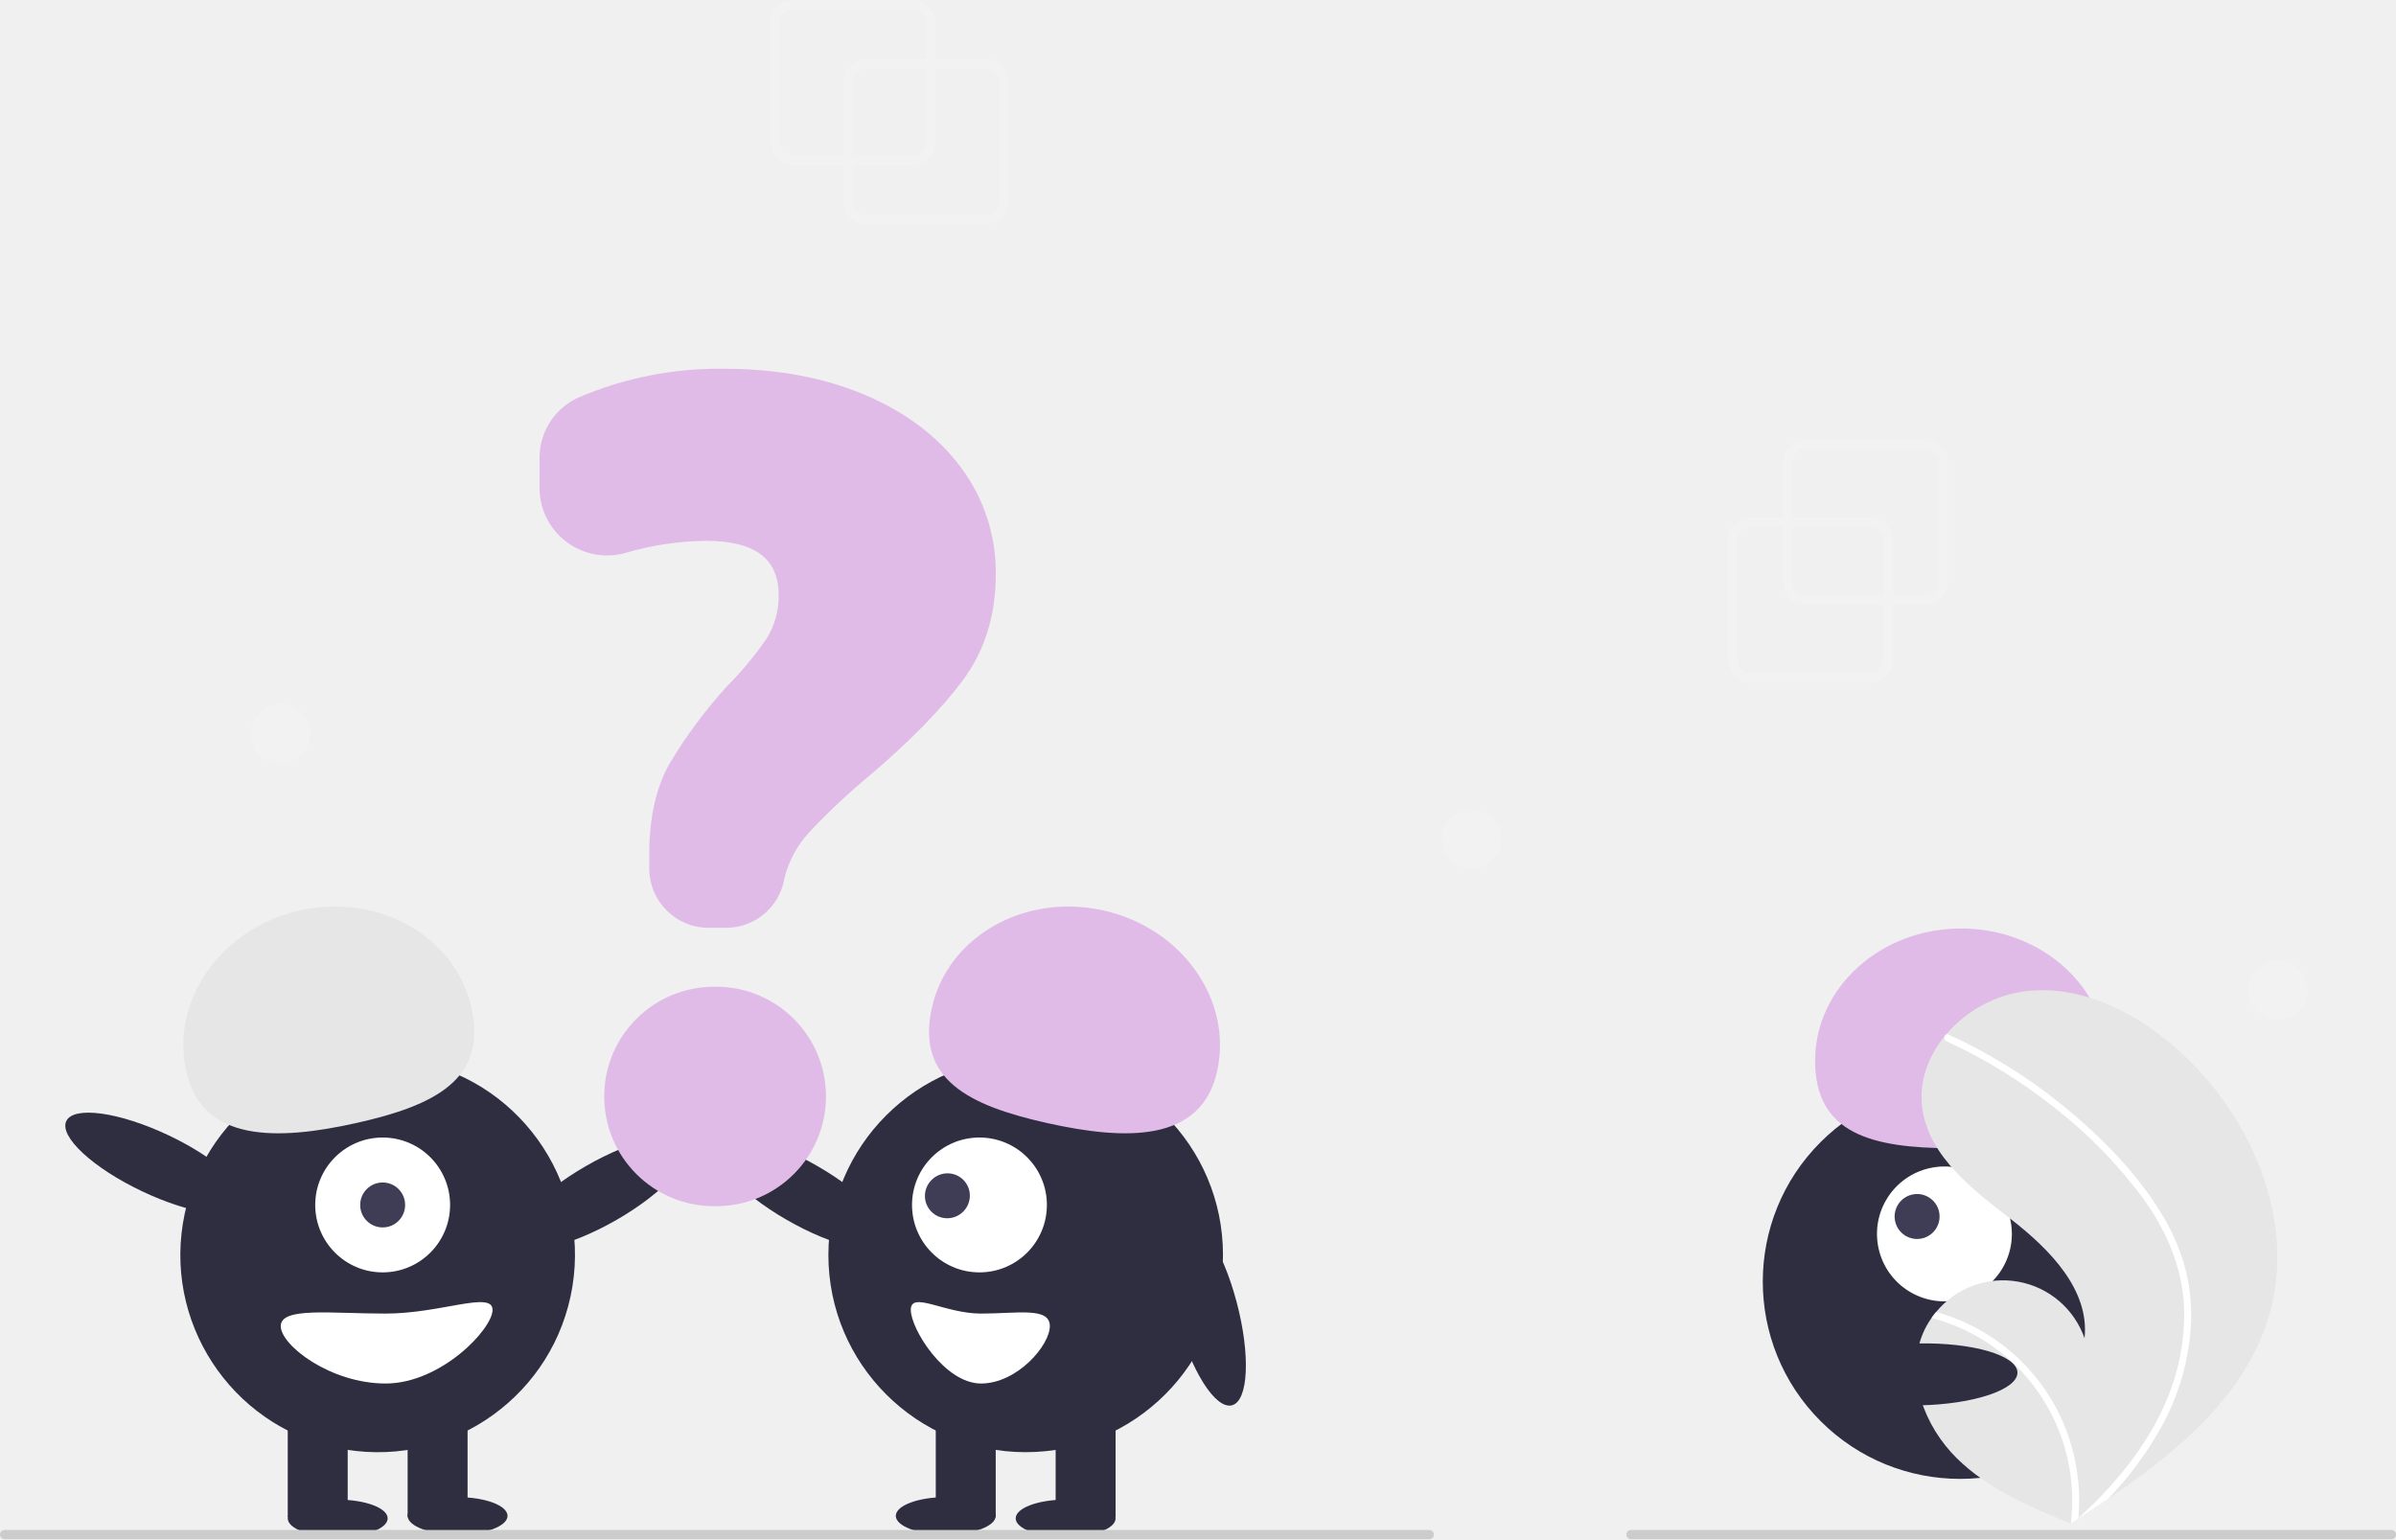
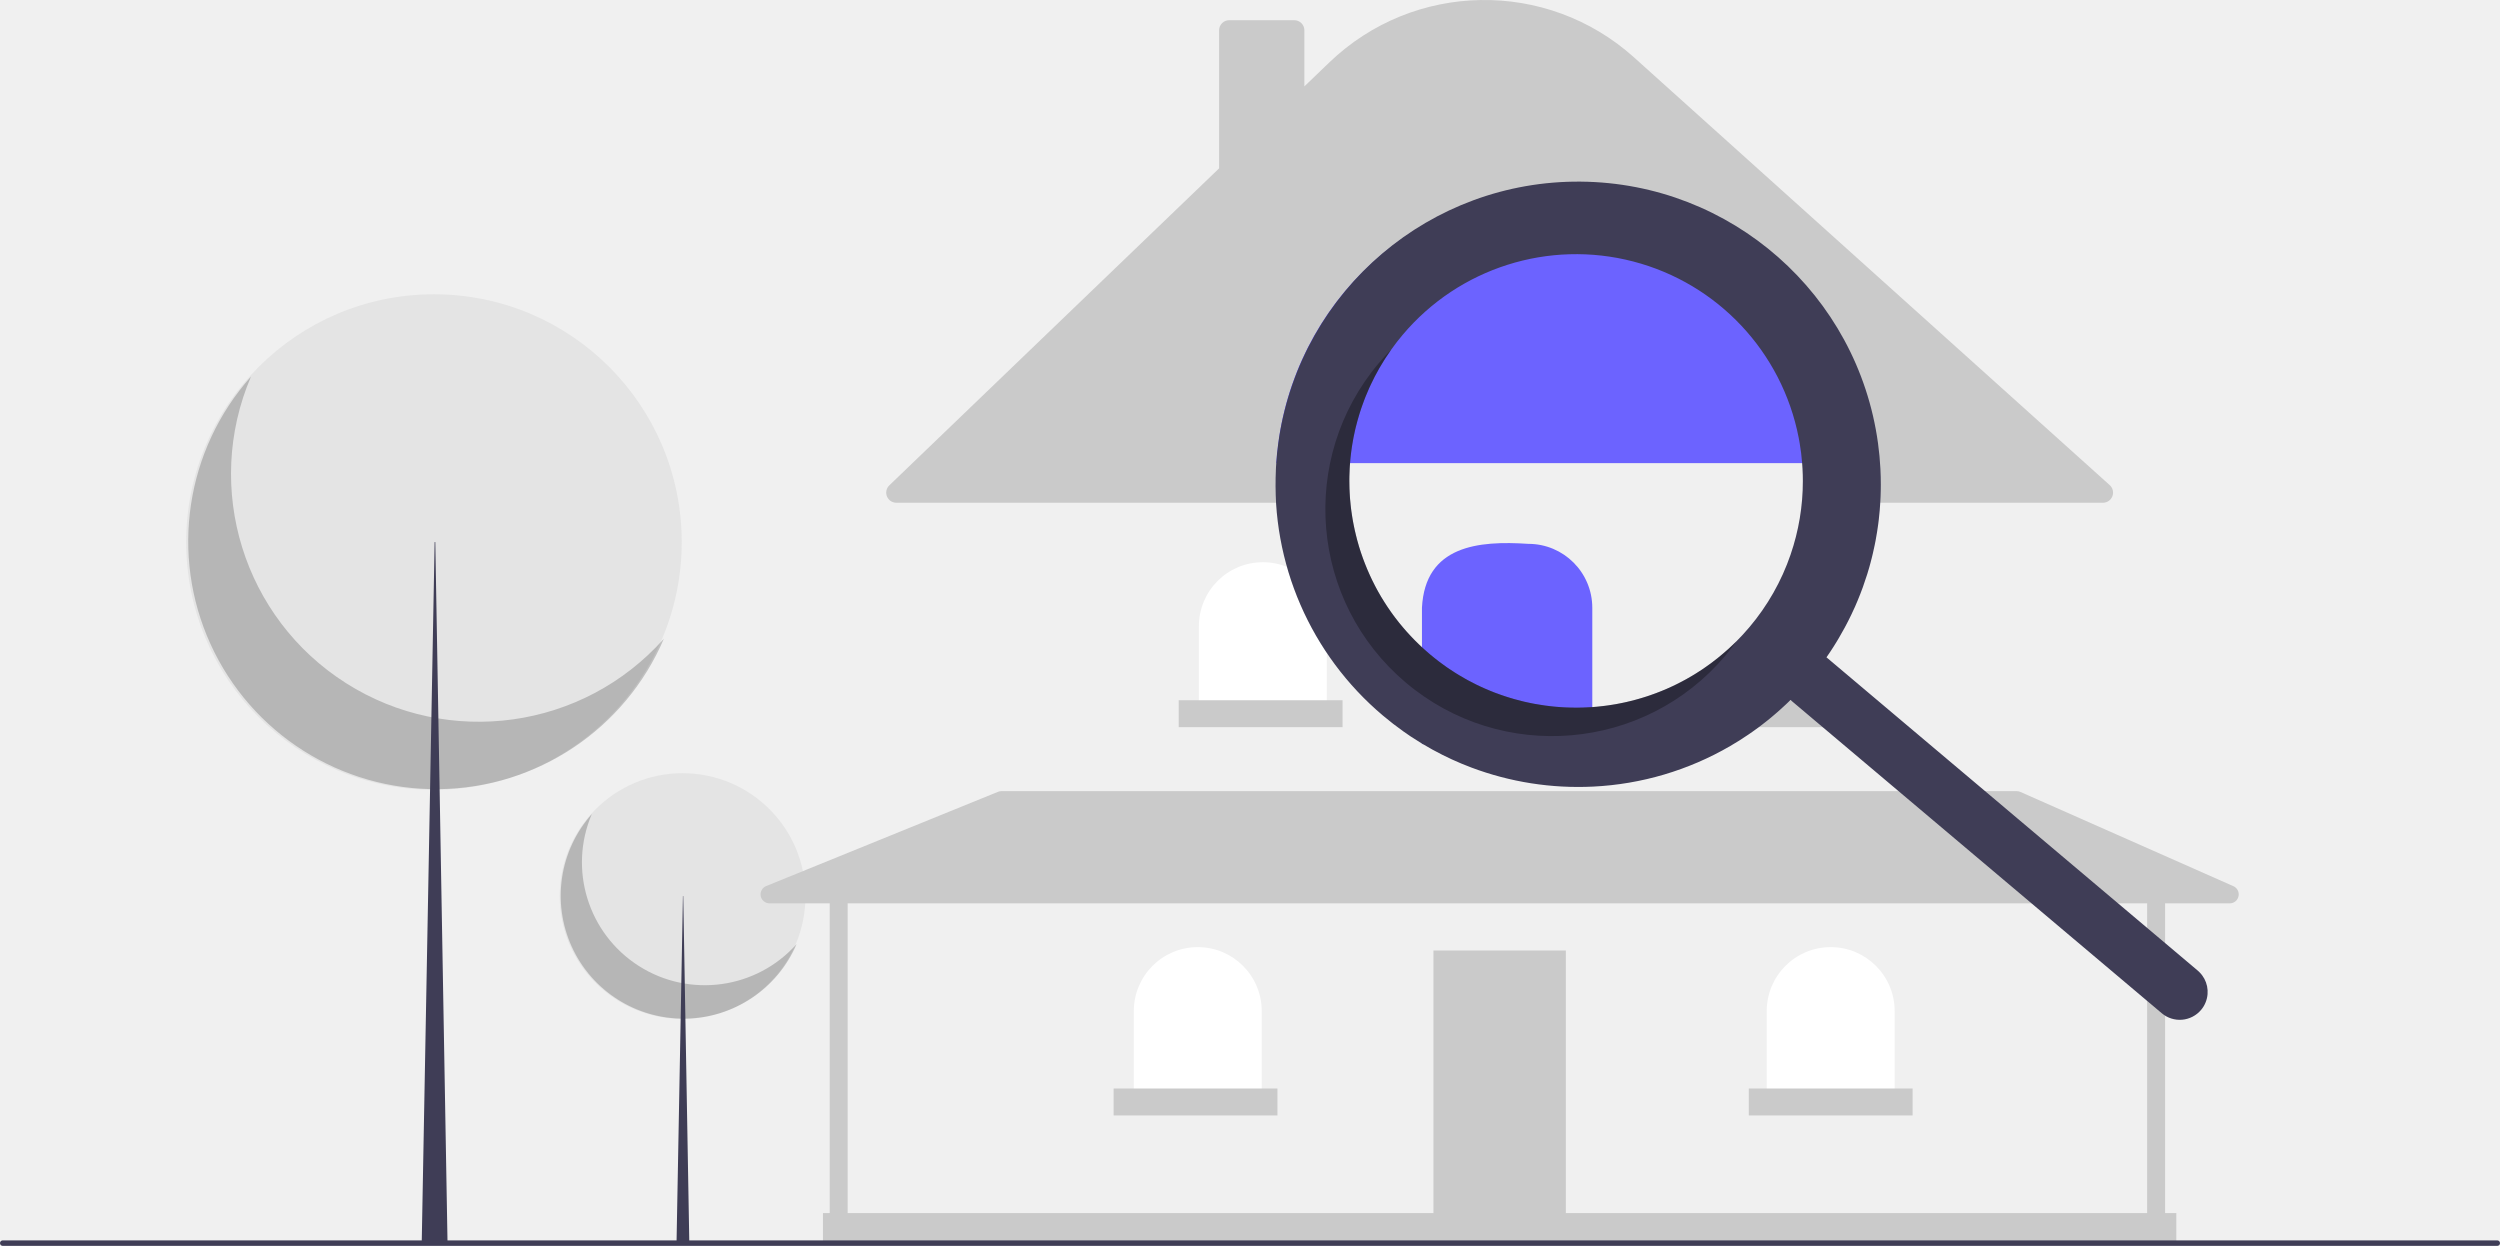
- <svg xmlns="http://www.w3.org/2000/svg" data-name="Layer 1" width="523" height="336" viewBox="0 0 523 336">
-   <circle cx="766.35" cy="561.776" r="43.067" transform="translate(-511.2767 424.4313) rotate(-45)" fill="#2f2e41" />
-   <circle cx="762.929" cy="551.366" r="14.719" transform="translate(-439.6308 -104.0852) rotate(-12.48125)" fill="#fff" />
-   <circle cx="756.966" cy="547.565" r="4.906" transform="translate(-438.9502 -105.4637) rotate(-12.48125)" fill="#3f3d56" />
-   <path d="M764.648,532.66c-17.613-.033-29.978-3.179-29.948-19.136s14.332-28.867,31.945-28.834,31.868,12.995,31.838,28.952C798.454,529.599,782.262,532.692,764.648,532.66Z" transform="translate(-338.5 -282)" fill="#e1bbe8" />
-   <path d="M833.852,568.974c-5.052,17.526-19.804,29.795-35.191,40.217q-3.223,2.183-6.448,4.266c-.015.006-.03.02-.044.026-.103.066-.207.133-.303.2-.444.286-.888.572-1.328.855l.242.109s.237.126-.022.02c-.077-.032-.158-.061-.235-.094-8.939-3.605-18.037-7.476-24.888-14.23-7.106-7.014-11.26-18.014-7.411-27.228a17.592,17.592,0,0,1,1.905-3.419c.312-.447.648-.874.998-1.294a18.856,18.856,0,0,1,32.386,5.73c1.131-10.526-7.549-19.343-15.901-25.848-8.356-6.502-17.851-13.583-19.467-24.051-.902-5.824,1.123-11.468,4.812-15.999.114-.138.228-.275.346-.409a27.518,27.518,0,0,1,17.687-9.489c12.813-1.332,25.259,5.451,34.568,14.359C830.538,527.03,839.595,549.047,833.852,568.974Z" transform="translate(-338.5 -282)" fill="#e6e6e6" />
-   <path d="M809.767,546.05a46.78,46.78,0,0,1,5.604,12.361,40.62,40.62,0,0,1,1.404,11.997,52.044,52.044,0,0,1-6.816,23.685A74.902,74.902,0,0,1,798.66,609.192q-3.223,2.183-6.448,4.266c-.015.006-.03.02-.044.026-.103.066-.207.133-.303.2-.444.286-.888.572-1.328.855,0,0,.479.235.219.129-.077-.032-.158-.061-.235-.094a41.405,41.405,0,0,0-13.249-35.651,41.76,41.76,0,0,0-17.146-9.226c.312-.447.648-.874.998-1.294a43.296,43.296,0,0,1,7.147,2.704,42.424,42.424,0,0,1,19.182,18.493,43.374,43.374,0,0,1,4.723,23.801c.367-.333.735-.673,1.092-1.01,6.793-6.333,12.826-13.602,16.91-21.992A48.416,48.416,0,0,0,815.247,567.493c-.333-8.653-3.781-16.668-8.773-23.646a101.346,101.346,0,0,0-19.211-19.798,115.158,115.158,0,0,0-23.892-14.751.828.828,0,0,1-.417-1.063.704.704,0,0,1,.346-.409.613.613,0,0,1,.532.023c1.054.485,2.1.977,3.139,1.49a116.465,116.465,0,0,1,24.062,15.873C798.117,531.25,804.785,538.149,809.767,546.05Z" transform="translate(-338.5 -282)" fill="#fff" />
-   <ellipse cx="73.714" cy="331.46" rx="10.903" ry="4.089" fill="#2f2e41" />
-   <ellipse cx="99.881" cy="330.915" rx="10.903" ry="4.089" fill="#2f2e41" />
-   <ellipse cx="469.744" cy="542.424" rx="21.534" ry="6.76" transform="translate(-546.6249 25.10005) rotate(-29.96257)" fill="#2f2e41" />
-   <circle cx="420.936" cy="555.946" r="43.067" transform="translate(-533.7577 600.3947) rotate(-80.78252)" fill="#2f2e41" />
-   <rect x="62.811" y="307.746" width="13.084" height="23.442" fill="#2f2e41" />
-   <rect x="88.978" y="307.746" width="13.084" height="23.442" fill="#2f2e41" />
-   <circle cx="83.527" cy="263.043" r="14.719" fill="#fff" />
-   <circle cx="83.527" cy="263.043" r="4.906" fill="#3f3d56" />
-   <path d="M379.16,515.895c-3.477-15.574,7.639-31.31,24.829-35.149s33.944,5.675,37.422,21.249-7.915,21.318-25.105,25.156S382.637,531.469,379.16,515.895Z" transform="translate(-338.5 -282)" fill="#e6e6e6" />
-   <ellipse cx="372.428" cy="535.963" rx="6.76" ry="21.534" transform="translate(-609.9256 360.7865) rotate(-64.62574)" fill="#2f2e41" />
-   <path d="M399.782,571.483c0,4.215,10.853,12.539,22.897,12.539s23.335-11.867,23.335-16.082-11.292.818-23.335.818S399.782,567.268,399.782,571.483Z" transform="translate(-338.5 -282)" fill="#fff" />
-   <ellipse cx="232.609" cy="331.46" rx="10.903" ry="4.089" fill="#2f2e41" />
-   <ellipse cx="206.441" cy="330.915" rx="10.903" ry="4.089" fill="#2f2e41" />
-   <ellipse cx="513.579" cy="542.424" rx="6.76" ry="21.534" transform="translate(-551.3501 434.4593) rotate(-60.03743)" fill="#2f2e41" />
-   <circle cx="223.886" cy="273.946" r="43.067" fill="#2f2e41" />
-   <rect x="230.428" y="307.746" width="13.084" height="23.442" fill="#2f2e41" />
-   <rect x="204.261" y="307.746" width="13.084" height="23.442" fill="#2f2e41" />
-   <circle cx="213.796" cy="263.043" r="14.719" fill="#fff" />
-   <ellipse cx="545.296" cy="543.043" rx="4.921" ry="4.886" transform="translate(-562.7767 262.2905) rotate(-44.97427)" fill="#3f3d56" />
-   <path d="M567.018,527.151c-17.19-3.838-28.582-9.582-25.105-25.156s20.232-25.087,37.422-21.249,28.306,19.575,24.829,35.149S584.208,530.989,567.018,527.151Z" transform="translate(-338.5 -282)" fill="#e1bbe8" />
-   <ellipse cx="601.895" cy="567.963" rx="6.76" ry="21.534" transform="translate(-464.129 -108.4587) rotate(-14.87459)" fill="#2f2e41" />
-   <path d="M552.629,568.758c-7.907,0-15.32-5.033-15.32-.818s7.413,16.082,15.32,16.082,15.032-8.323,15.032-12.539S560.536,568.758,552.629,568.758Z" transform="translate(-338.5 -282)" fill="#fff" />
-   <path d="M496.972,484.539H493.147a12.937,12.937,0,0,1-12.923-12.923v-3.211c0-7.953,1.507-14.612,4.479-19.792a104.114,104.114,0,0,1,12.542-16.852,74.269,74.269,0,0,0,8.528-10.279,17.29,17.29,0,0,0,2.693-9.562c0-7.978-5.198-11.856-15.891-11.856a64.526,64.526,0,0,0-17.515,2.629,14.745,14.745,0,0,1-18.792-14.178v-6.5a14.463,14.463,0,0,1,8.532-13.256A78.083,78.083,0,0,1,496.61,362.5c11.444,0,21.775,1.922,30.707,5.713,8.948,3.799,16.017,9.157,21.011,15.924a38.352,38.352,0,0,1,7.536,23.244c0,8.98-2.452,16.801-7.287,23.247-4.782,6.38-11.638,13.364-20.376,20.76a145.204,145.204,0,0,0-13.063,12.307,22.718,22.718,0,0,0-5.431,10.111A12.888,12.888,0,0,1,496.972,484.539Z" transform="translate(-338.5 -282)" fill="#e1bbe8" />
-   <path d="M494.845,545.311h-.504a23.951,23.951,0,0,1,0-47.902h.504a23.951,23.951,0,1,1,0,47.902Z" transform="translate(-338.5 -282)" fill="#e1bbe8" />
-   <path d="M650.5,618h-311a1,1,0,0,1,0-2h311a1,1,0,0,1,0,2Z" transform="translate(-338.5 -282)" fill="#ccc" />
-   <path d="M860.5,618h-166a1,1,0,0,1,0-2h166a1,1,0,0,1,0,2Z" transform="translate(-338.5 -282)" fill="#ccc" />
-   <ellipse cx="757.339" cy="582.032" rx="21.534" ry="6.76" transform="translate(-349.736 -267.0801) rotate(-1.12041)" fill="#2f2e41" />
-   <path d="M746.661,431h-26a5.006,5.006,0,0,1-5-5V400a5.006,5.006,0,0,1,5-5h26a5.006,5.006,0,0,1,5,5v26A5.006,5.006,0,0,1,746.661,431Zm-26-34a3.003,3.003,0,0,0-3,3v26a3.003,3.003,0,0,0,3,3h26a3.003,3.003,0,0,0,3-3V400a3.003,3.003,0,0,0-3-3Z" transform="translate(-338.5 -282)" fill="#f2f2f2" />
-   <path d="M758.661,414h-26a5.006,5.006,0,0,1-5-5V383a5.006,5.006,0,0,1,5-5h26a5.006,5.006,0,0,1,5,5v26A5.006,5.006,0,0,1,758.661,414Zm-26-34a3.003,3.003,0,0,0-3,3v26a3.003,3.003,0,0,0,3,3h26a3.003,3.003,0,0,0,3-3V383a3.003,3.003,0,0,0-3-3Z" transform="translate(-338.5 -282)" fill="#f2f2f2" />
-   <path d="M553.661,331h-26a5.006,5.006,0,0,1-5-5V300a5.006,5.006,0,0,1,5-5h26a5.006,5.006,0,0,1,5,5v26A5.006,5.006,0,0,1,553.661,331Zm-26-34a3.003,3.003,0,0,0-3,3v26a3.003,3.003,0,0,0,3,3h26a3.003,3.003,0,0,0,3-3V300a3.003,3.003,0,0,0-3-3Z" transform="translate(-338.5 -282)" fill="#f2f2f2" />
-   <path d="M537.661,318h-26a5.006,5.006,0,0,1-5-5V287a5.006,5.006,0,0,1,5-5h26a5.006,5.006,0,0,1,5,5v26A5.006,5.006,0,0,1,537.661,318Zm-26-34a3.003,3.003,0,0,0-3,3v26a3.003,3.003,0,0,0,3,3h26a3.003,3.003,0,0,0,3-3V287a3.003,3.003,0,0,0-3-3Z" transform="translate(-338.5 -282)" fill="#f2f2f2" />
-   <circle cx="321.22" cy="183.17" r="6.467" fill="#f2f2f2" />
-   <circle cx="61.22" cy="160.17" r="6.467" fill="#f2f2f2" />
-   <circle cx="497.22" cy="216.17" r="6.467" fill="#f2f2f2" />
+ <svg xmlns="http://www.w3.org/2000/svg" width="909" height="453" viewBox="0 0 909 453" data-src="https://cdn.undraw.co/illustrations/house-searching_g2b8.svg" role="img" artist="Katerina Limpitsouni" source="https://undraw.co/">
+   <circle cx="248.187" cy="325.819" r="44.682" fill="#e4e4e4" />
+   <path d="M360.695,519.474a44.686,44.686,0,0,0,74.454,47.29A44.686,44.686,0,1,1,360.695,519.474Z" transform="translate(-145.5 -223.5)" opacity="0.2" style="isolation:isolate" />
+   <polygon points="248.31 325.819 248.432 325.819 250.642 452.5 245.977 452.5 248.31 325.819" fill="#3f3d56" />
+   <circle cx="157.782" cy="197.087" r="90.087" fill="#e4e4e4" />
+   <path d="M236.764,360.416A90.094,90.094,0,0,0,386.876,455.762,90.095,90.095,0,1,1,236.764,360.416Z" transform="translate(-145.5 -223.5)" opacity="0.2" style="isolation:isolate" />
+   <polygon points="158.029 197.087 158.277 197.087 162.732 452.5 153.327 452.5 158.029 197.087" fill="#3f3d56" />
+   <rect x="338.809" y="320.3" width="412.922" height="122.408" fill="#f0f0f0" />
+   <rect x="521.196" y="345.597" width="48.147" height="97.11" fill="#cacaca" />
+   <rect x="362.882" y="175.859" width="364.775" height="112.615" fill="#f0f0f0" />
+   <path d="M910.139,406.295H471.401a3.672,3.672,0,0,1-2.545-6.32l119.907-115.256V234.517a3.676,3.676,0,0,1,3.672-3.672h23.665a3.676,3.676,0,0,1,3.672,3.672v20.396l9.057-8.706a81.373,81.373,0,0,1,110.8-1.842L912.594,399.892a3.673,3.673,0,0,1-2.455,6.403Z" transform="translate(-145.5 -223.5)" fill="#cacaca" />
+   <path d="M459.176,204.421h0a23.257,23.257,0,0,1,23.257,23.257v31.418a0,0,0,0,1,0,0H435.919a0,0,0,0,1,0,0v-31.418A23.257,23.257,0,0,1,459.176,204.421Z" fill="#fff" />
+   <path d="M545.27,204.829h0a23.257,23.257,0,0,1,23.257,23.257v31.418a0,0,0,0,1,0,0H522.012a0,0,0,0,1,0,0v-31.418A23.257,23.257,0,0,1,545.27,204.829Z" fill="#fff" />
+   <path d="M631.363,205.237h0a23.257,23.257,0,0,1,23.257,23.257v31.418a0,0,0,0,1,0,0H608.106a0,0,0,0,1,0,0v-31.418A23.257,23.257,0,0,1,631.363,205.237Z" fill="#fff" />
+   <path d="M665.637,344.373h0a23.257,23.257,0,0,1,23.257,23.257v31.418a0,0,0,0,1,0,0H642.38a0,0,0,0,1,0,0v-31.418A23.257,23.257,0,0,1,665.637,344.373Z" fill="#fff" />
+   <path d="M435.511,344.373h0a23.257,23.257,0,0,1,23.257,23.257v31.418a0,0,0,0,1,0,0H412.254a0,0,0,0,1,0,0v-31.418A23.257,23.257,0,0,1,435.511,344.373Z" fill="#fff" />
+   <path d="M957.557,545.711,880.097,511.437a3.264,3.264,0,0,0-1.321-.279H509.618a3.263,3.263,0,0,0-1.229.24l-84.315,34.274a3.264,3.264,0,0,0,1.229,6.288H447.179v112.615h-2.448V676H936.809V664.575h-4.08v-112.615H956.236A3.264,3.264,0,0,0,957.557,545.711Zm-31.356,118.864H453.707v-112.615H926.2Z" transform="translate(-145.5 -223.5)" fill="#cacaca" />
+   <rect x="428.575" y="254.608" width="59.572" height="9.793" fill="#cacaca" />
+   <rect x="515.892" y="254.608" width="59.572" height="9.793" fill="#cacaca" />
+   <rect x="603.209" y="254.608" width="59.572" height="9.793" fill="#cacaca" />
+   <rect x="635.851" y="395.784" width="59.572" height="9.793" fill="#cacaca" />
+   <rect x="404.909" y="395.784" width="59.572" height="9.793" fill="#cacaca" />
+   <path d="M1053.5,676.5h-907a1,1,0,0,1,0-2h907a1,1,0,0,1,0,2Z" transform="translate(-145.5 -223.5)" fill="#3f3d56" />
+   <path d="M825.366,397.68c0,.64-.01,1.29-.02,1.93-.01.77-.03,1.53-.06,2.3-.03.67-.06,1.33-.1,1.99-.12,2.21-.31,4.41-.57,6.62-.06.56-.13,1.11-.21,1.67-.06.43-.12.87-.19,1.31-.07.49-.14.98-.22,1.47q-.24,1.56-.54,3.12c-.1.52-.2,1.04-.31,1.56-.21,1.03-.44,2.07-.68,3.1-.02.08-.04.17-.06.25-.12.51-.24,1.01-.37,1.52-.04.15-.07.29-.12.44-.09.38-.19.76-.29,1.14-.14.53-.28,1.05-.43,1.58-.24.82-.48,1.63-.73,2.45a2.581,2.581,0,0,0-.08.26c-.48,1.55-.99,3.08-1.55,4.6-.29.8-.6,1.61-.91,2.41-.31.8-.63,1.6-.96,2.39-.32.77-.65,1.54-.98,2.3-.08.18-.16.36-.25.54-.35.79-.71,1.56-1.08,2.33-.01.01-.01.03-.02.04-.29.62-.6,1.24-.91,1.85a.075.075,0,0,1-.02.05c-.3.6-.61,1.2-.93,1.79l-.51.97-.06.11c-.64,1.19-1.3,2.37-2,3.54-.15.26-.3.52-.45.77-.15.26-.31.52-.47.77q-.15.27-.33.54c-.21.34-.42.69-.64,1.03-.04.07-.09.14-.13.21-.38.59-.76,1.17-1.14,1.76-.47.71-.95,1.41-1.44,2.11l-10.86,17.38-.47-.39-.13-.12h-.01l-.43-.36-1.18-1c-.36.35-.71.7-1.07,1.04-.14.14-.29.27-.43.41-.11.1-.21.2-.32.3a104.718,104.718,0,0,1-69.98,29.75h-.03a114.298,114.298,0,0,1-57.03-13.46c-.39-.2-.77-.4-1.15-.63-2.28-1.24-4.51-2.55-6.7-3.95-.01-.01-.02-.01-.03-.02q-3.81-2.7-7.44-5.76a109.927,109.927,0,0,1-38.93-89.79c.03-.67.07-1.33.12-2q.24-3.63.74-7.23c.09-.67.19-1.34.29-2h213.78q.63,4.59.87,9.23C825.316,393.83,825.366,395.75,825.366,397.68Z" transform="translate(-145.5 -223.5)" fill="#f0f0f0" />
+   <path d="M824.346,382.67a108.092,108.092,0,0,0-213.78,0c-.1.66-.2,1.33-.29,2q-.495,3.6-.74,7.23H825.217Q824.976,387.265,824.346,382.67Z" transform="translate(-145.5 -223.5)" fill="#6c63ff" />
+   <path d="M724.459,494.047H662.521V444.5c1.143-22.643,20.496-24.471,38.68-23.256a23.256,23.256,0,0,1,23.257,23.256Z" transform="translate(-145.5 -223.5)" fill="#6c63ff" />
+   <path d="M662.516,458.82V458.83c0,.01.01.01.02.01ZM637.606,382.67c-.04.25-.09.5-.13.75.04-.25.09-.5.14-.75Zm-1.24,9.23c-.03.38-.06.76-.08,1.14q.03-.57.09-1.14a1.475,1.475,0,0,1,.01-.21C636.376,391.76,636.376,391.83,636.366,391.9Zm26.15,66.93c0,.01.01.01.02.01l-.02-.02Zm-24.91-76.16c-.04.25-.09.5-.13.75.04-.25.09-.5.14-.75Zm-1.32,10.37q.03-.57.09-1.14a1.475,1.475,0,0,1,.01-.21c-.01.07-.01.14-.02.21C636.336,392.28,636.306,392.66,636.286,393.04ZM945.226,577a6.772,6.772,0,0,0-.62-.58l-.01-.01-49.52-41.79-1.28-1.08-4.87-4.11-1.22-1.03L880.766,522.54l-1.9-1.6L874.937,517.62l-2.01-1.7-18.96-15.99L843.096,490.76l-1.46-1.23-32.03-27.03c.49-.7.97-1.4,1.44-2.11.38-.59.76-1.17,1.14-1.76.04-.07.09-.14.13-.21.22-.34.43-.69.64-1.03q.18-.27.33-.54c.16-.25.32-.51.47-.77.15-.25.3-.51.45-.77.7-1.17,1.36-2.35,2-3.54l.06-.11.51-.97c.32-.59.63-1.19.93-1.79a.075.075,0,0,0,.02-.05c.31-.61.62-1.23.91-1.85.01-.01.01-.03.02-.04.37-.77.73-1.54,1.08-2.33.09-.18.17-.36.25-.54.33-.76.66-1.53.98-2.3.33-.79.65-1.59.96-2.39.31-.8.62-1.61.91-2.41q.825-2.295,1.55-4.6a2.581,2.581,0,0,1,.08-.26c.25-.82.49-1.63.73-2.45.15-.53.29-1.05.43-1.58.1-.38.2-.76.29-1.14.05-.15.08-.29.12-.44.13-.51.25-1.01.37-1.52.02-.08.04-.17.06-.25.24-1.03.47-2.07.68-3.1.11-.52.21-1.04.31-1.56.19-1.04.38-2.08.54-3.12.08-.49.15-.98.22-1.47.07-.44.13-.88.19-1.31.08-.56.15-1.11.21-1.67.26-2.21.45-4.41.57-6.62.04-.66.07-1.32.1-1.99.03-.77.05-1.53.06-2.3.01-.64.02-1.29.02-1.93,0-1.93-.05-3.85-.15-5.78q-.24-4.635-.87-9.23a110.052,110.052,0,0,0-217.78-2c-.1.66-.2,1.33-.29,2q-.495,3.6-.74,7.23c-.05.67-.09,1.33-.12,2a109.927,109.927,0,0,0,38.93,89.79q3.63,3.06,7.44,5.76c.01.01.02.01.03.02.85.6,1.7,1.19,2.56,1.77,1.37.9,2.75,1.78,4.14,2.62.11.06.22.13.33.19,1.2.72,2.41,1.41,3.62,2.08h.01a108.153,108.153,0,0,0,13.99,6.44,110.384,110.384,0,0,0,44.23,6.94h.03a109.761,109.761,0,0,0,49.91-14.77c2.21-1.28,4.39-2.65,6.52-4.11.53-.36,1.07-.73,1.59-1.1.64-.45,1.28-.92,1.92-1.39.01,0,.01-.01.02-.01a1.43,1.43,0,0,1,.15-.11c.43-.33.87-.66,1.29-.98.11-.08.22-.16.33-.25a.481.481,0,0,0,.08-.07c.25-.18.49-.38.74-.57.25-.19.49-.39.74-.59a.939.939,0,0,0,.12-.09c.28-.23.56-.45.84-.68.29-.23.57-.47.84-.7.28-.23.55-.46.83-.7.24-.2.49-.41.73-.63.08-.06.15-.13.23-.2a.713.713,0,0,1,.1-.08c.33-.28.65-.57.97-.86.08-.07.15-.14.23-.21.49-.44.98-.88,1.46-1.34.11-.1.23-.21.34-.31.11-.1.21-.2.32-.3.14-.14.29-.27.43-.41.36-.34.71-.69,1.07-1.04l1.18,1,.43.36h.01l.13.12.47.39,6.98,5.9.15.13.12.09.79.67,1.58,1.34,1.58,1.33.23.19,7.35,6.2,1.02.86,7.09,5.98,36.7,30.97,1.28,1.08,50.23,42.38,12.88,10.87,4.79,4.04a10.133,10.133,0,0,0,14.29-1.2,9.842,9.842,0,0,0,1.69-2.84A10.091,10.091,0,0,0,945.226,577ZM655.556,345.19a82.447,82.447,0,0,1,143.95,37.48c.13.67.25,1.33.36,2,.41,2.39.71,4.81.89,7.23.05.67.1,1.33.13,2,.09,1.5.13,3.01.13,4.51a82.078,82.078,0,0,1-4.46,26.74v.01a82.007,82.007,0,0,1-14.97,26.38c-.14.16-.28.33-.43.49-1.32,1.56-2.71,3.06-4.14,4.49-.01.01-.02.03-.03.04-.49.49-.99.99-1.49,1.45-1.02.99-2.06,1.93-3.12,2.83q-2.385,2.085-4.89,3.91c-.56.41-1.12.81-1.69,1.21-.56.4-1.13.78-1.7,1.16-1.14.76-2.3,1.49-3.47,2.18-.58.35-1.18.69-1.77,1.02-.59.34-1.19.66-1.79.97-.6.32-1.2.63-1.81.93-1.21.61-2.43,1.18-3.67,1.71q-.93.42-1.86.78c-.39.16-.77.32-1.16.46a3.761,3.761,0,0,1-.47.18q-.315.135-.63.24a1.816,1.816,0,0,1-.21.08c-.43.17-.85.32-1.29.47-.63.23-1.26.44-1.9.64-.64.21-1.27.41-1.91.59-.64.2-1.29.38-1.93.55-.65.18-1.29.35-1.94.5-.69.18-1.38.34-2.08.49-.61.14-1.21.26-1.82.37-.57.12-1.15.22-1.72.32-.8.14-1.6.27-2.41.38-.44.07-.87.13-1.31.17-.19.03-.37.05-.55.07-.56.08-1.12.14-1.67.19-.15.01-.29.03-.43.04-.61.06-1.23.11-1.84.16-1.31.09-2.61.15-3.92.18-.66.01-1.33.02-1.99.02s-1.32-.01-1.98-.03c0,0,0,.01-.01,0-.01.01-.01.01-.02,0a.014.014,0,0,1-.02,0,.17.17,0,0,1-.1,0c-.47,0-.94-.02-1.4-.05-.34-.01-.69-.02-1.04-.05q-.705-.03-1.41-.09c-.15,0-.3-.02-.45-.03a1.486,1.486,0,0,1-.21-.02c-.48-.04-.97-.08-1.45-.13-.24-.02-.49-.04-.73-.07-.73-.08-1.46-.17-2.18-.27-.82-.1-1.64-.22-2.45-.37-.38-.05-.75-.12-1.12-.19q-.735-.12-1.47-.27c-.51-.1-1.02-.2-1.53-.32-.41-.09-.83-.18-1.24-.28-.2-.04-.4-.09-.59-.14-1.05-.25-2.09-.52-3.12-.82-.65-.18-1.3-.37-1.94-.57-.88-.27-1.75-.56-2.62-.87-.34-.11-.67-.23-1.01-.36-.34-.11-.67-.24-1.01-.37-.31-.11-.62-.23-.92-.35-.5-.19-.99-.39-1.48-.59-1.01-.41-2-.84-2.99-1.3-.56-.27-1.12-.53-1.67-.8q-3.255-1.575-6.41-3.5c-.52-.31-1.04-.64-1.56-.97-.65-.4-1.28-.82-1.91-1.24-.35-.24-.69-.47-1.03-.71-.63-.44-1.25-.89-1.86-1.34-.32-.23-.64-.47-.95-.71-1.11-.84-2.2-1.72-3.27-2.62-.51-.43-1.02-.87-1.52-1.32-.21-.18-.42-.37-.63-.56-.24-.22-.48-.43-.71-.66l-.02-.02c-.35-.31-.7-.64-1.04-.97-.53-.5-1.05-1.01-1.55-1.53-.52-.51-1.02-1.04-1.51-1.56-.5-.52-.98-1.05-1.45-1.59q-.72-.795-1.41-1.62c-.45-.52-.89-1.06-1.31-1.59q-1.53-1.89-2.92-3.85c-.43-.6-.84-1.2-1.24-1.81-.43-.62-.84-1.25-1.23-1.88-.41-.63-.8-1.27-1.18-1.92a.209.209,0,0,0-.04-.06c-.75-1.27-1.47-2.55-2.14-3.85q-1.035-1.98-1.95-4c-.31-.67-.61-1.35-.89-2.03-.58-1.37-1.12-2.74-1.62-4.13-.25-.67-.48-1.34-.71-2.02a.495.495,0,0,0-.04-.13c-.46-1.38-.88-2.77-1.25-4.17-.01-.02-.01-.04-.02-.06-.19-.69-.37-1.38-.53-2.08-.16-.61-.3-1.22-.43-1.84-.15-.69-.3-1.38-.43-2.08-.07-.36-.14-.72-.2-1.08-.06-.3-.11-.61-.16-.91-.05-.3-.1-.61-.15-.92q-.15-.915-.27-1.83c-.1-.72-.18-1.44-.26-2.17-.09-.87-.17-1.74-.24-2.62-.05-.59-.08-1.19-.11-1.79-.03-.55-.06-1.1-.07-1.65a.139.139,0,0,1,0-.09.014.014,0,0,1,0-.02c-.01-.01-.01-.01,0-.02a.014.014,0,0,1,0-.02c-.01-.22-.02-.44-.02-.66q-.03-.975-.03-1.95c0-.59.01-1.17.02-1.76q.03-1.23.09-2.46c0-.18.02-.35.03-.53.01-.18.02-.35.03-.53q.03-.57.09-1.14a1.475,1.475,0,0,1,.01-.21c.03-.43.07-.86.11-1.29.08-.86.18-1.73.29-2.59.06-.43.11-.86.18-1.29.04-.3.09-.61.14-.92q.06-.465.15-.93c.07-.41.14-.83.22-1.25.04-.25.09-.5.14-.75q.285-1.5.63-3c.23-1.01.49-2.01.77-3.01.27-1.01.57-2.02.89-3.03.15-.51.31-1.01.49-1.51.33-1.01.68-2.01,1.07-3,.18-.49.37-.99.58-1.48.4-.99.82-1.98,1.25-2.95.22-.49.44-.98.68-1.47.45-.97.92-1.94,1.43-2.89.49-.97,1.02-1.92,1.56-2.86s1.1-1.88,1.69-2.81c.27-.46.57-.93.88-1.38.6-.92,1.23-1.84,1.87-2.74C652.697,348.72,654.086,346.93,655.556,345.19ZM636.366,391.9c-.03.38-.06.76-.08,1.14q.03-.57.09-1.14a1.475,1.475,0,0,1,.01-.21C636.376,391.76,636.376,391.83,636.366,391.9Zm1.24-9.23c-.04.25-.09.5-.13.75.04-.25.09-.5.14-.75Zm24.91,76.15V458.83c0,.01.01.01.02.01Z" transform="translate(-145.5 -223.5)" fill="#3f3d56" />
+   <path d="M665.398,461.379a82.455,82.455,0,0,1-13.991-110.84q-2.365,2.381-4.572,4.988A82.45,82.45,0,1,0,772.864,461.87q2.202-2.61,4.148-5.346A82.455,82.455,0,0,1,665.398,461.379Z" transform="translate(-145.5 -223.5)" opacity="0.3" style="isolation:isolate" />
</svg>
